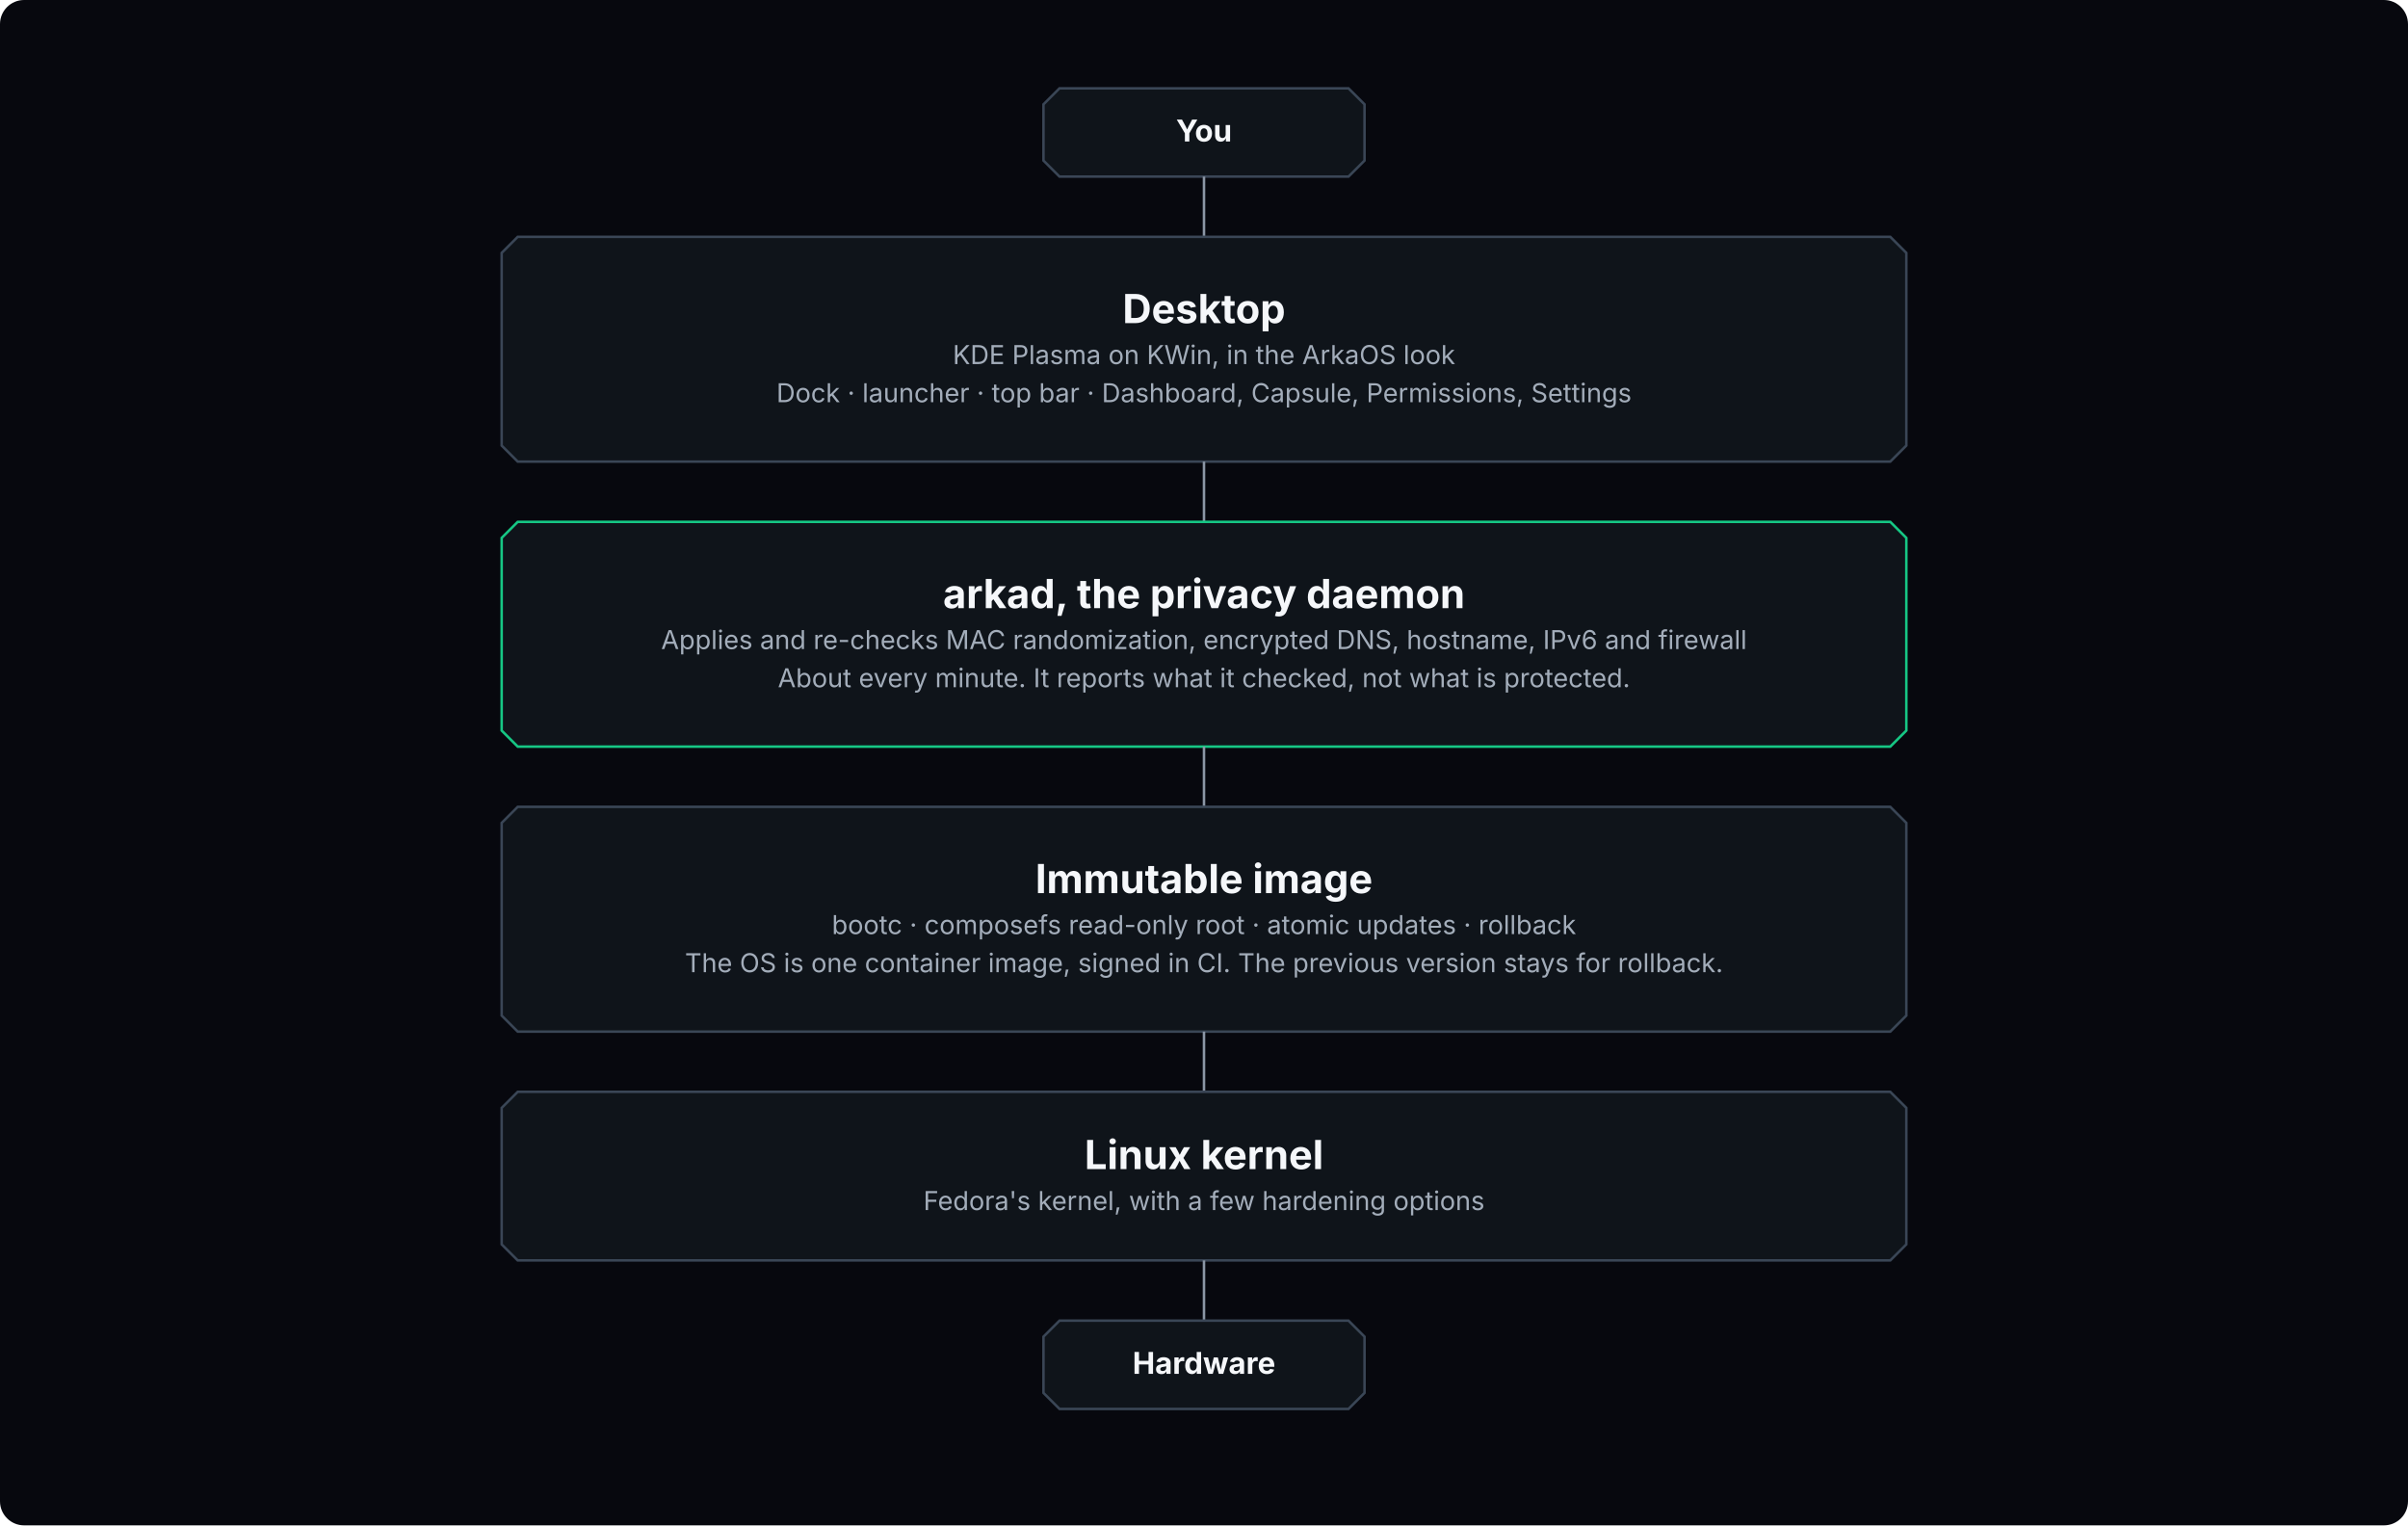
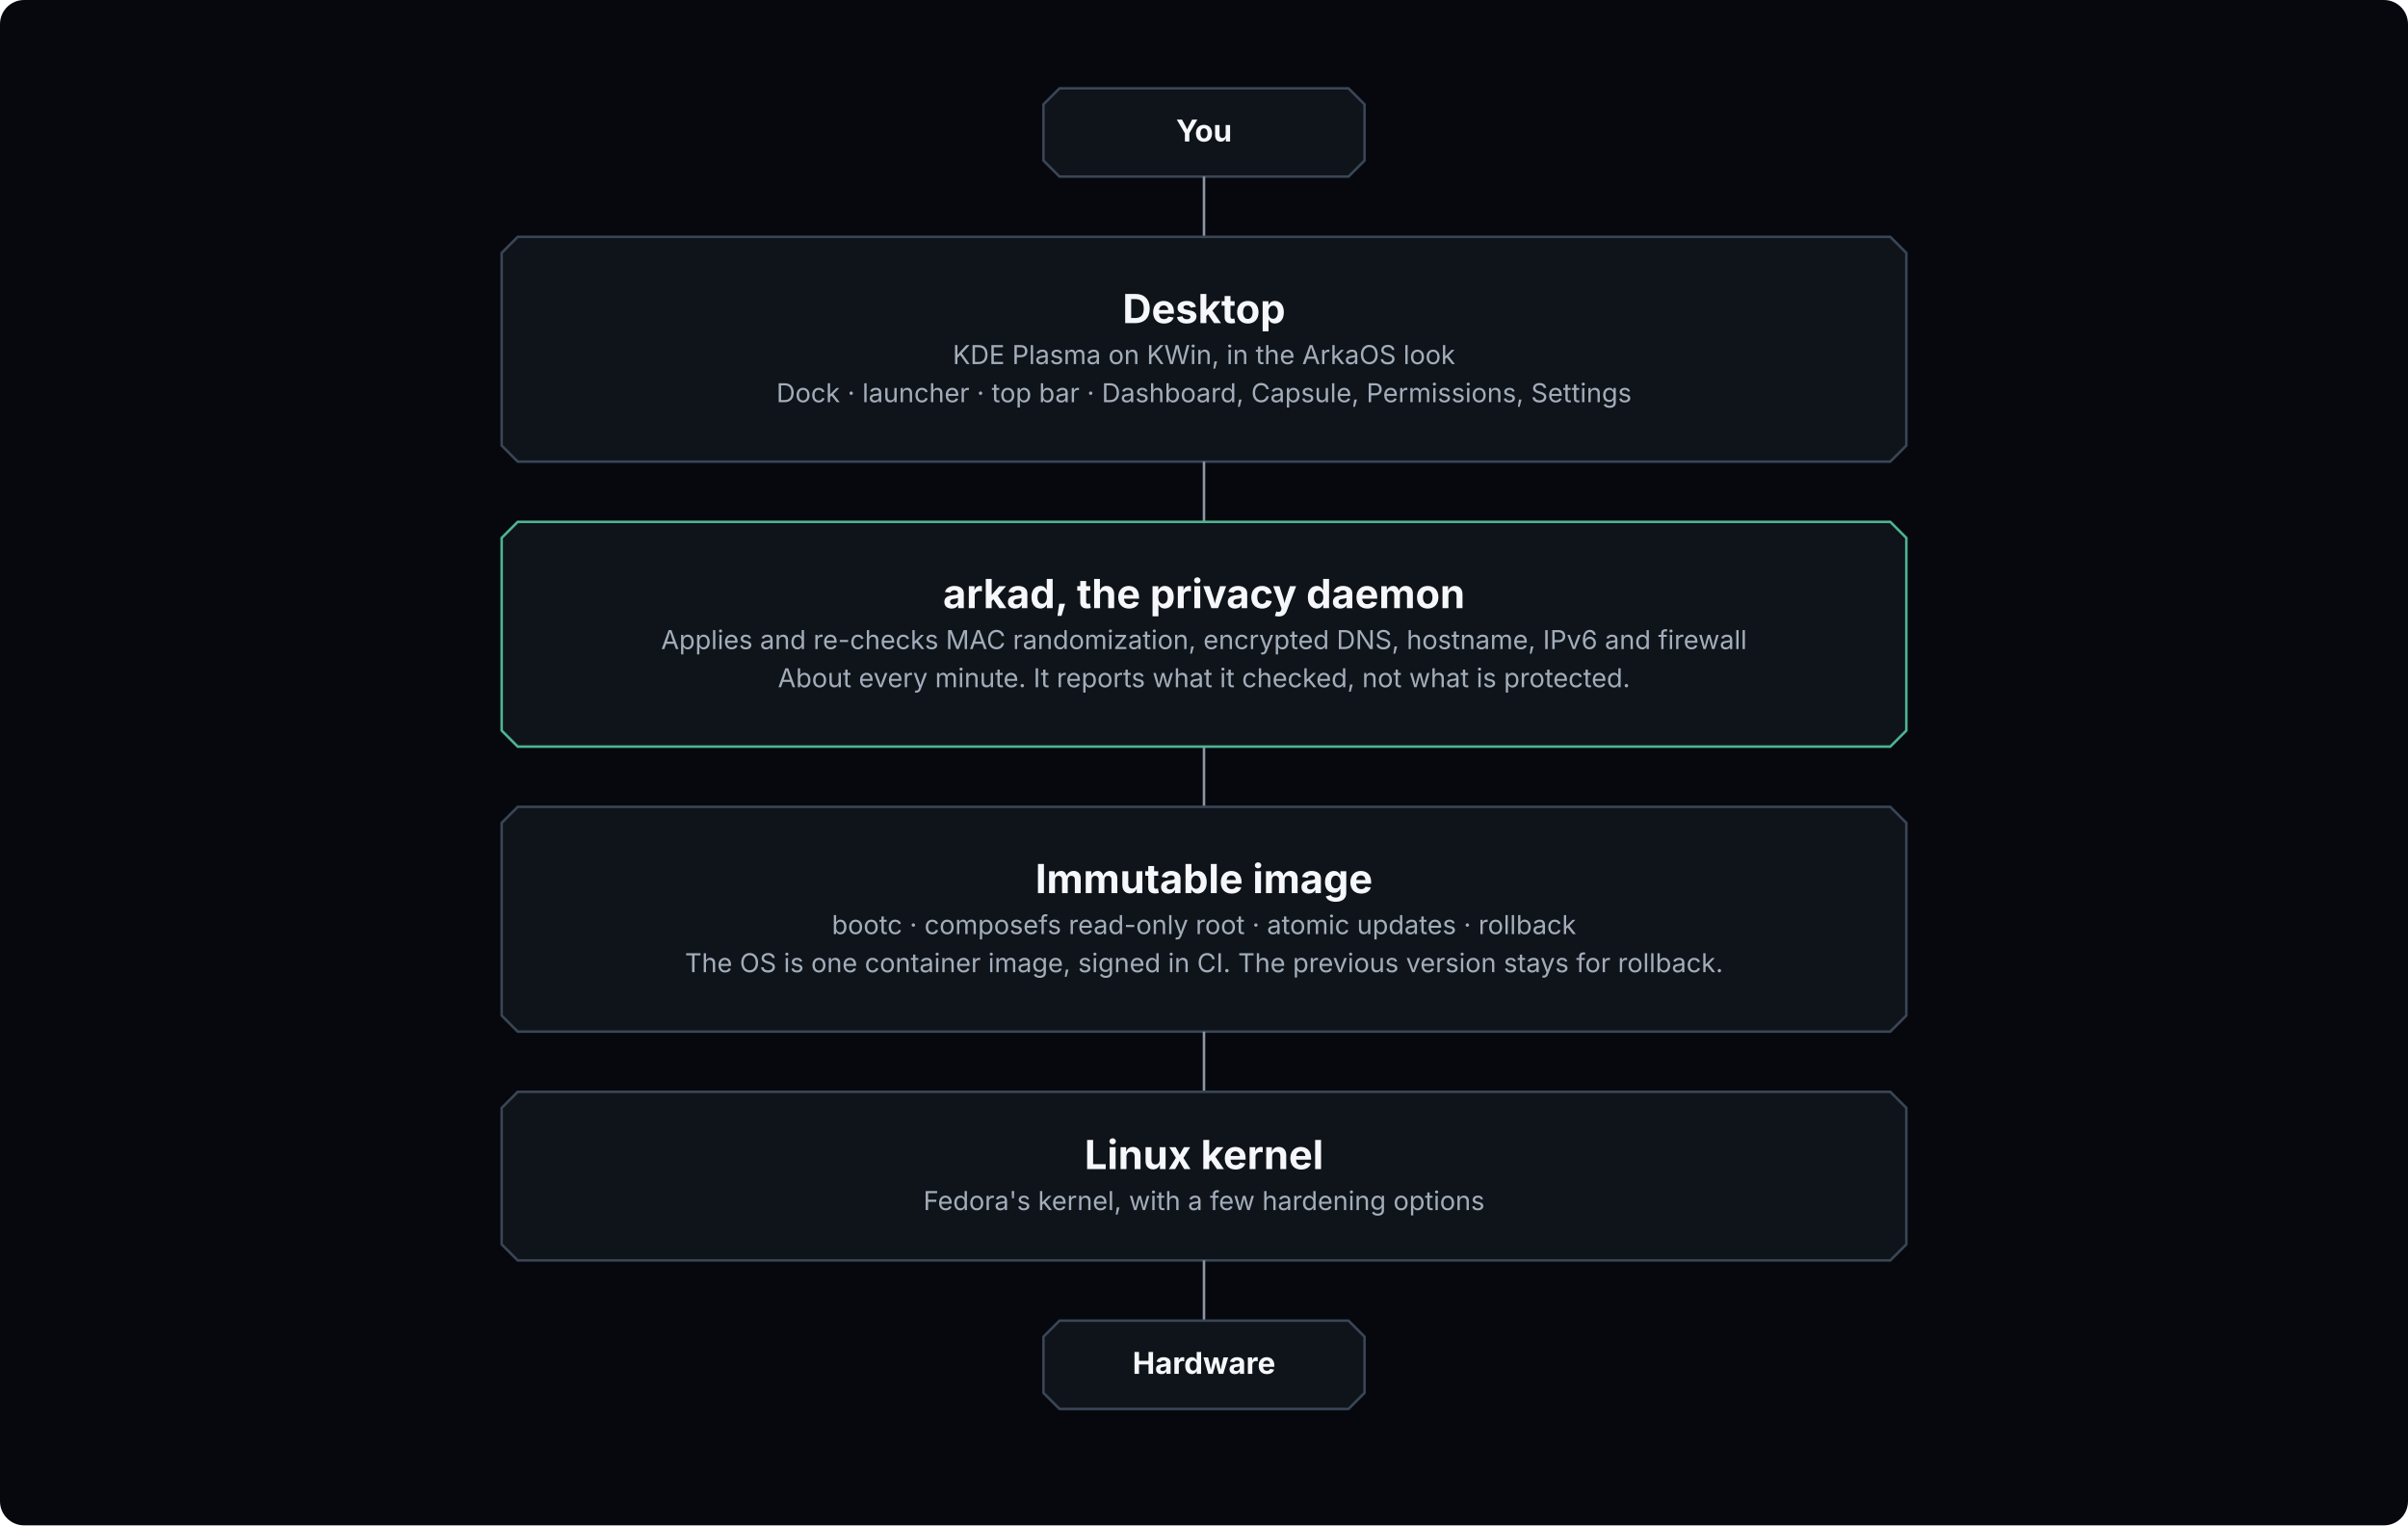
<svg xmlns="http://www.w3.org/2000/svg" width="1200" height="760" viewBox="0 0 1200 760" font-family="Inter, 'Noto Sans', 'Segoe UI', sans-serif">
  <defs>
    <marker id="a" markerWidth="8" markerHeight="8" refX="7.5" refY="4" orient="auto" markerUnits="userSpaceOnUse">
      <path d="M0 0.5L7.5 4L0 7.5Z" fill="#8b96a5" />
    </marker>
  </defs>
  <rect width="1200" height="760" rx="12" fill="#07080e" />
  <path d="M528.0 44H672.0L680.0 52V80L672.0 88H528.0L520.0 80V52Z" fill="#0f141a" stroke="#3a4656" stroke-width="1.25" stroke-linejoin="miter" />
  <text x="600.0" y="70.5" text-anchor="middle" font-size="15" font-weight="700" fill="#f5f7fa">You</text>
  <path d="M600.0 88 L600.0 118" fill="none" stroke="#8b96a5" stroke-width="1.25" stroke-linejoin="miter" />
  <path d="M258 118H942L950 126V222L942 230H258L250 222V126Z" fill="#0f141a" stroke="#3a4656" stroke-width="1.25" stroke-linejoin="miter" />
  <text x="600.0" y="161.0" text-anchor="middle" font-size="20" font-weight="700" fill="#f5f7fa">Desktop</text>
  <text x="600.0" y="181.4" text-anchor="middle" font-size="13" font-weight="400" fill="#a3adba">KDE Plasma on KWin, in the ArkaOS look</text>
  <text x="600.0" y="200.4" text-anchor="middle" font-size="13" font-weight="400" fill="#a3adba">Dock · launcher · top bar · Dashboard, Capsule, Permissions, Settings</text>
  <path d="M600.0 230 L600.0 260" fill="none" stroke="#8b96a5" stroke-width="1.25" stroke-linejoin="miter" />
-   <path d="M258 260H942L950 268V364L942 372H258L250 364V268Z" fill="#0f141a" stroke="#16c784" stroke-width="1.25" stroke-linejoin="miter" />
+   <path d="M258 260H942L950 268V364L942 372H258L250 364V268Z" fill="#0f141a" stroke="#4db491" stroke-width="1.25" stroke-linejoin="miter" />
  <text x="600.0" y="303.0" text-anchor="middle" font-size="20" font-weight="700" fill="#f5f7fa">arkad, the privacy daemon</text>
  <text x="600.0" y="323.4" text-anchor="middle" font-size="13" font-weight="400" fill="#a3adba">Applies and re-checks MAC randomization, encrypted DNS, hostname, IPv6 and firewall</text>
  <text x="600.0" y="342.4" text-anchor="middle" font-size="13" font-weight="400" fill="#a3adba">About every minute. It reports what it checked, not what is protected.</text>
  <path d="M600.0 372 L600.0 402" fill="none" stroke="#8b96a5" stroke-width="1.25" stroke-linejoin="miter" />
  <path d="M258 402H942L950 410V506L942 514H258L250 506V410Z" fill="#0f141a" stroke="#3a4656" stroke-width="1.25" stroke-linejoin="miter" />
  <text x="600.0" y="445.0" text-anchor="middle" font-size="20" font-weight="700" fill="#f5f7fa">Immutable image</text>
  <text x="600.0" y="465.4" text-anchor="middle" font-size="13" font-weight="400" fill="#a3adba">bootc · composefs read-only root · atomic updates · rollback</text>
  <text x="600.0" y="484.4" text-anchor="middle" font-size="13" font-weight="400" fill="#a3adba">The OS is one container image, signed in CI. The previous version stays for rollback.</text>
  <path d="M600.0 514 L600.0 544" fill="none" stroke="#8b96a5" stroke-width="1.25" stroke-linejoin="miter" />
  <path d="M258 544H942L950 552V620L942 628H258L250 620V552Z" fill="#0f141a" stroke="#3a4656" stroke-width="1.25" stroke-linejoin="miter" />
  <text x="600.0" y="582.5" text-anchor="middle" font-size="20" font-weight="700" fill="#f5f7fa">Linux kernel</text>
  <text x="600.0" y="602.9" text-anchor="middle" font-size="13" font-weight="400" fill="#a3adba">Fedora's kernel, with a few hardening options</text>
  <path d="M600.0 628 L600.0 658" fill="none" stroke="#8b96a5" stroke-width="1.25" stroke-linejoin="miter" />
  <path d="M528.0 658H672.0L680.0 666V694L672.0 702H528.0L520.0 694V666Z" fill="#0f141a" stroke="#3a4656" stroke-width="1.25" stroke-linejoin="miter" />
  <text x="600.0" y="684.5" text-anchor="middle" font-size="15" font-weight="700" fill="#f5f7fa">Hardware</text>
</svg>
